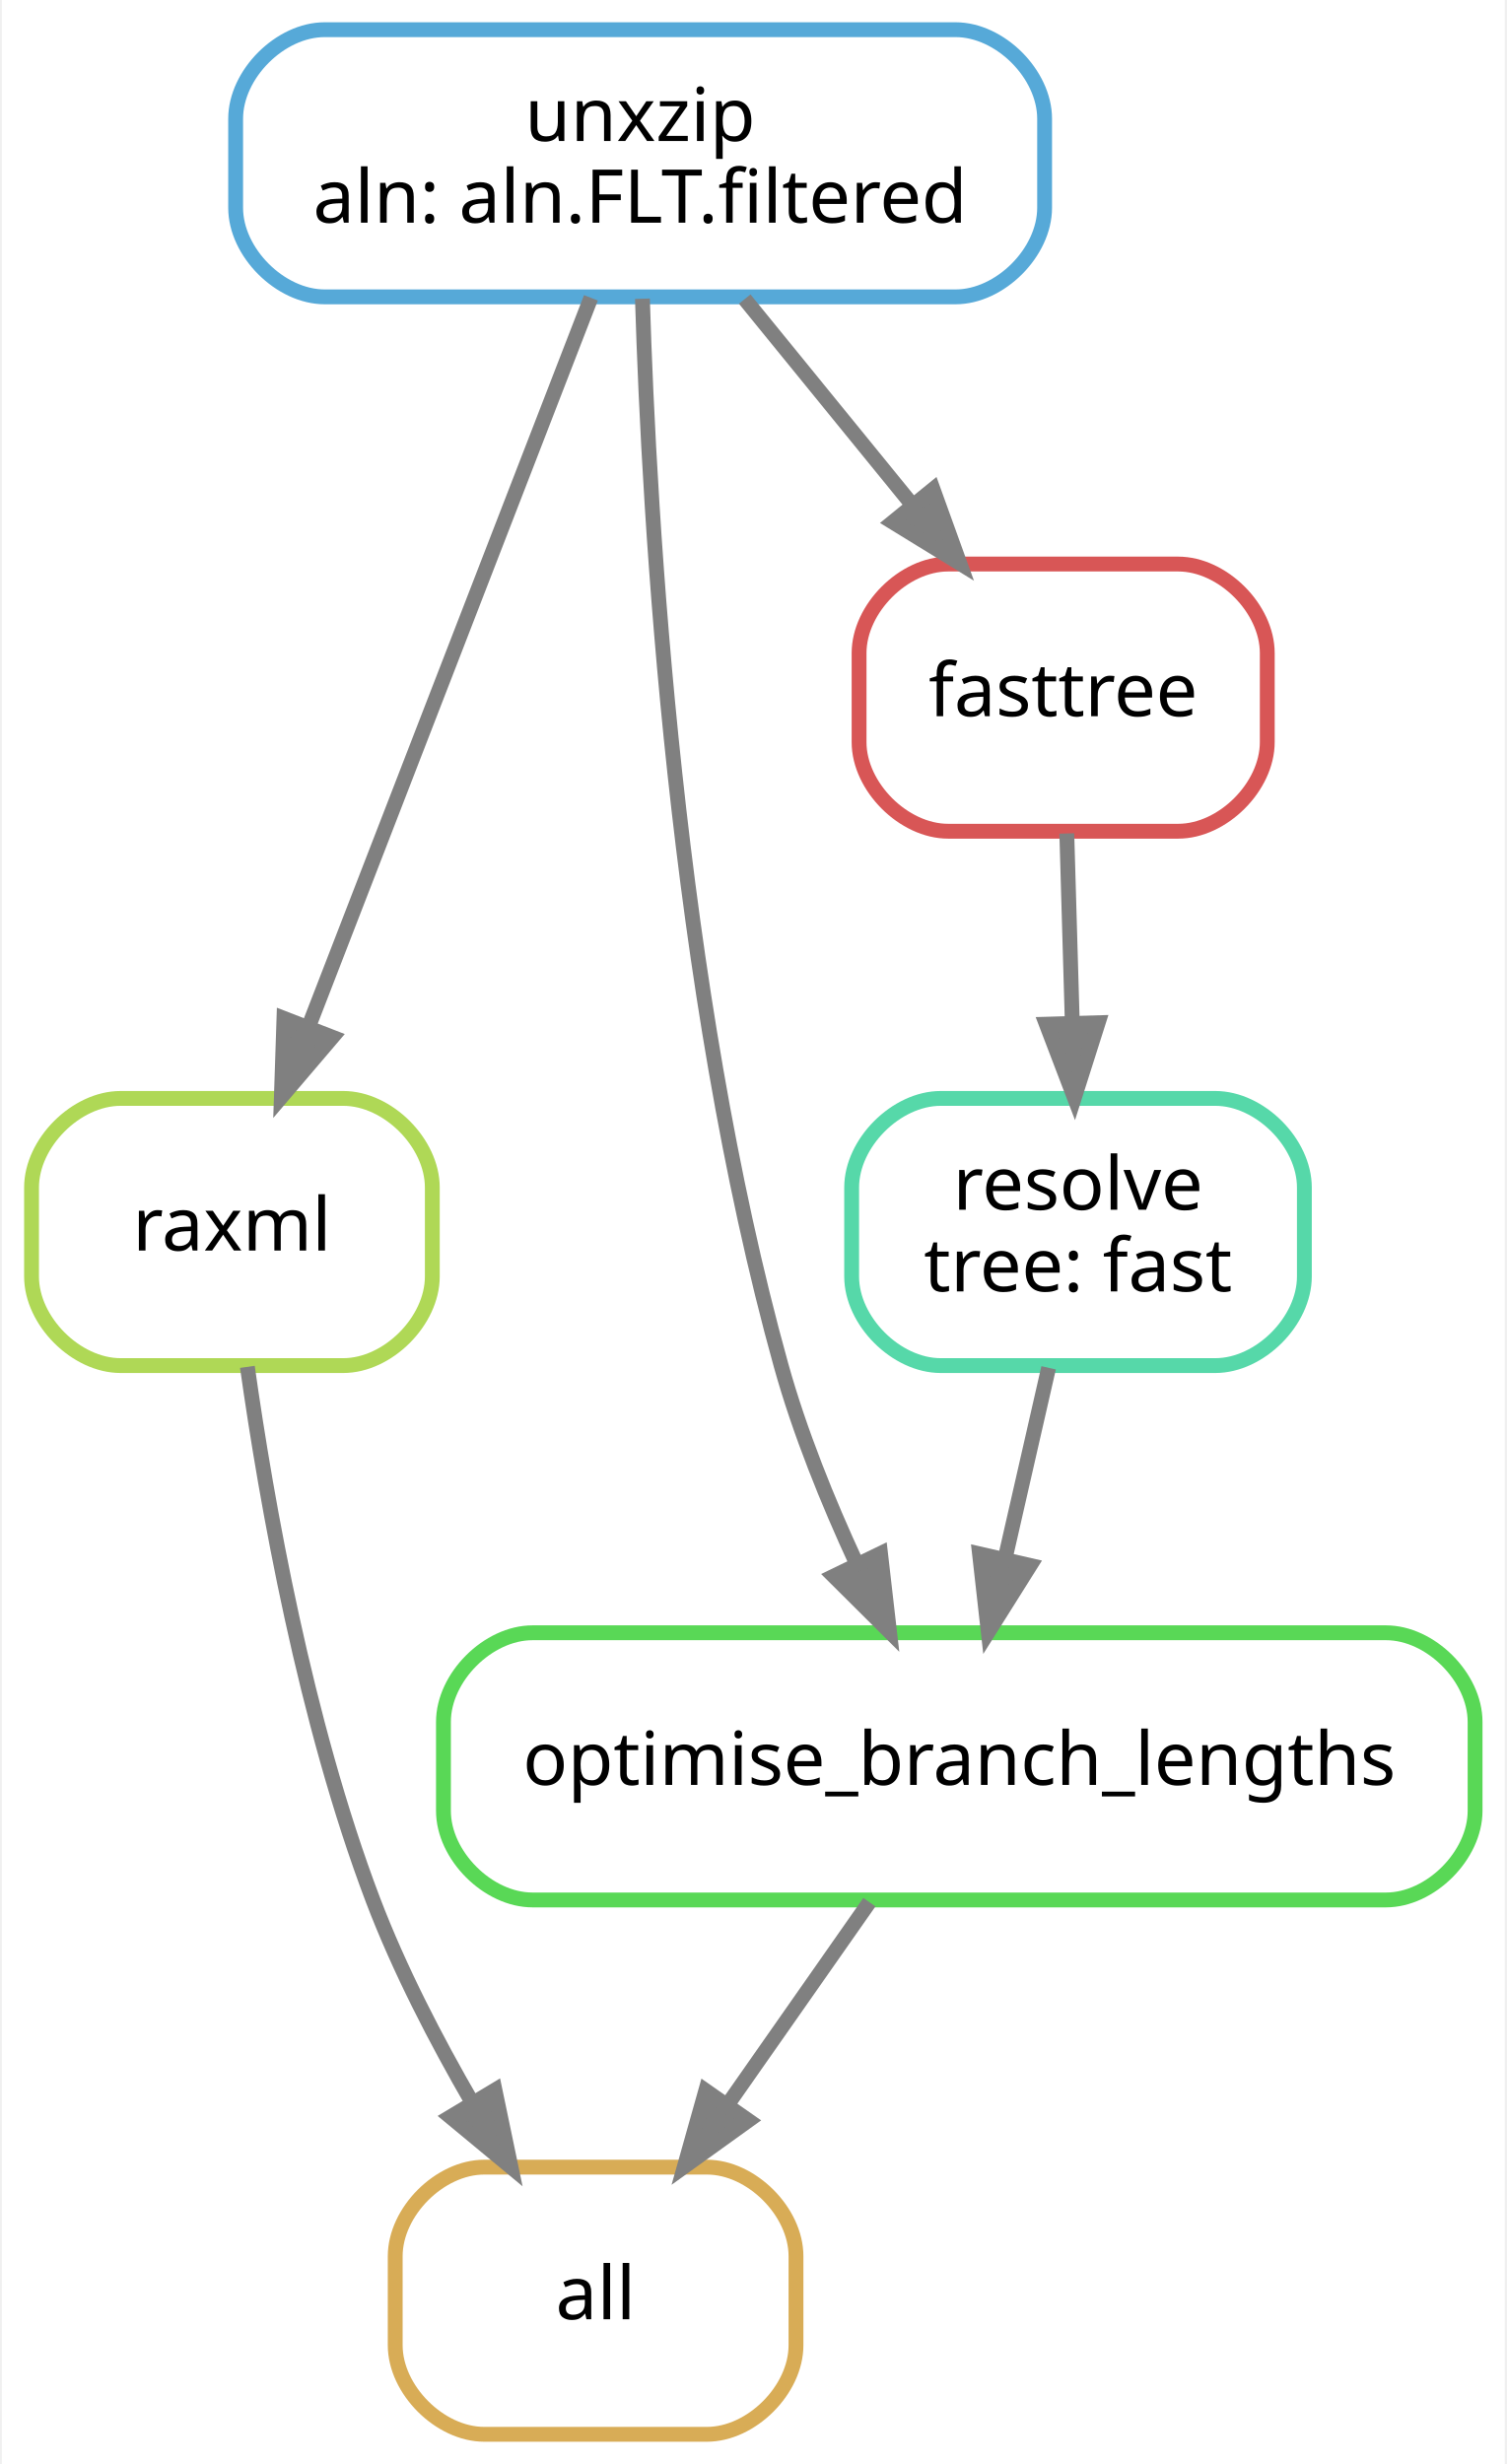
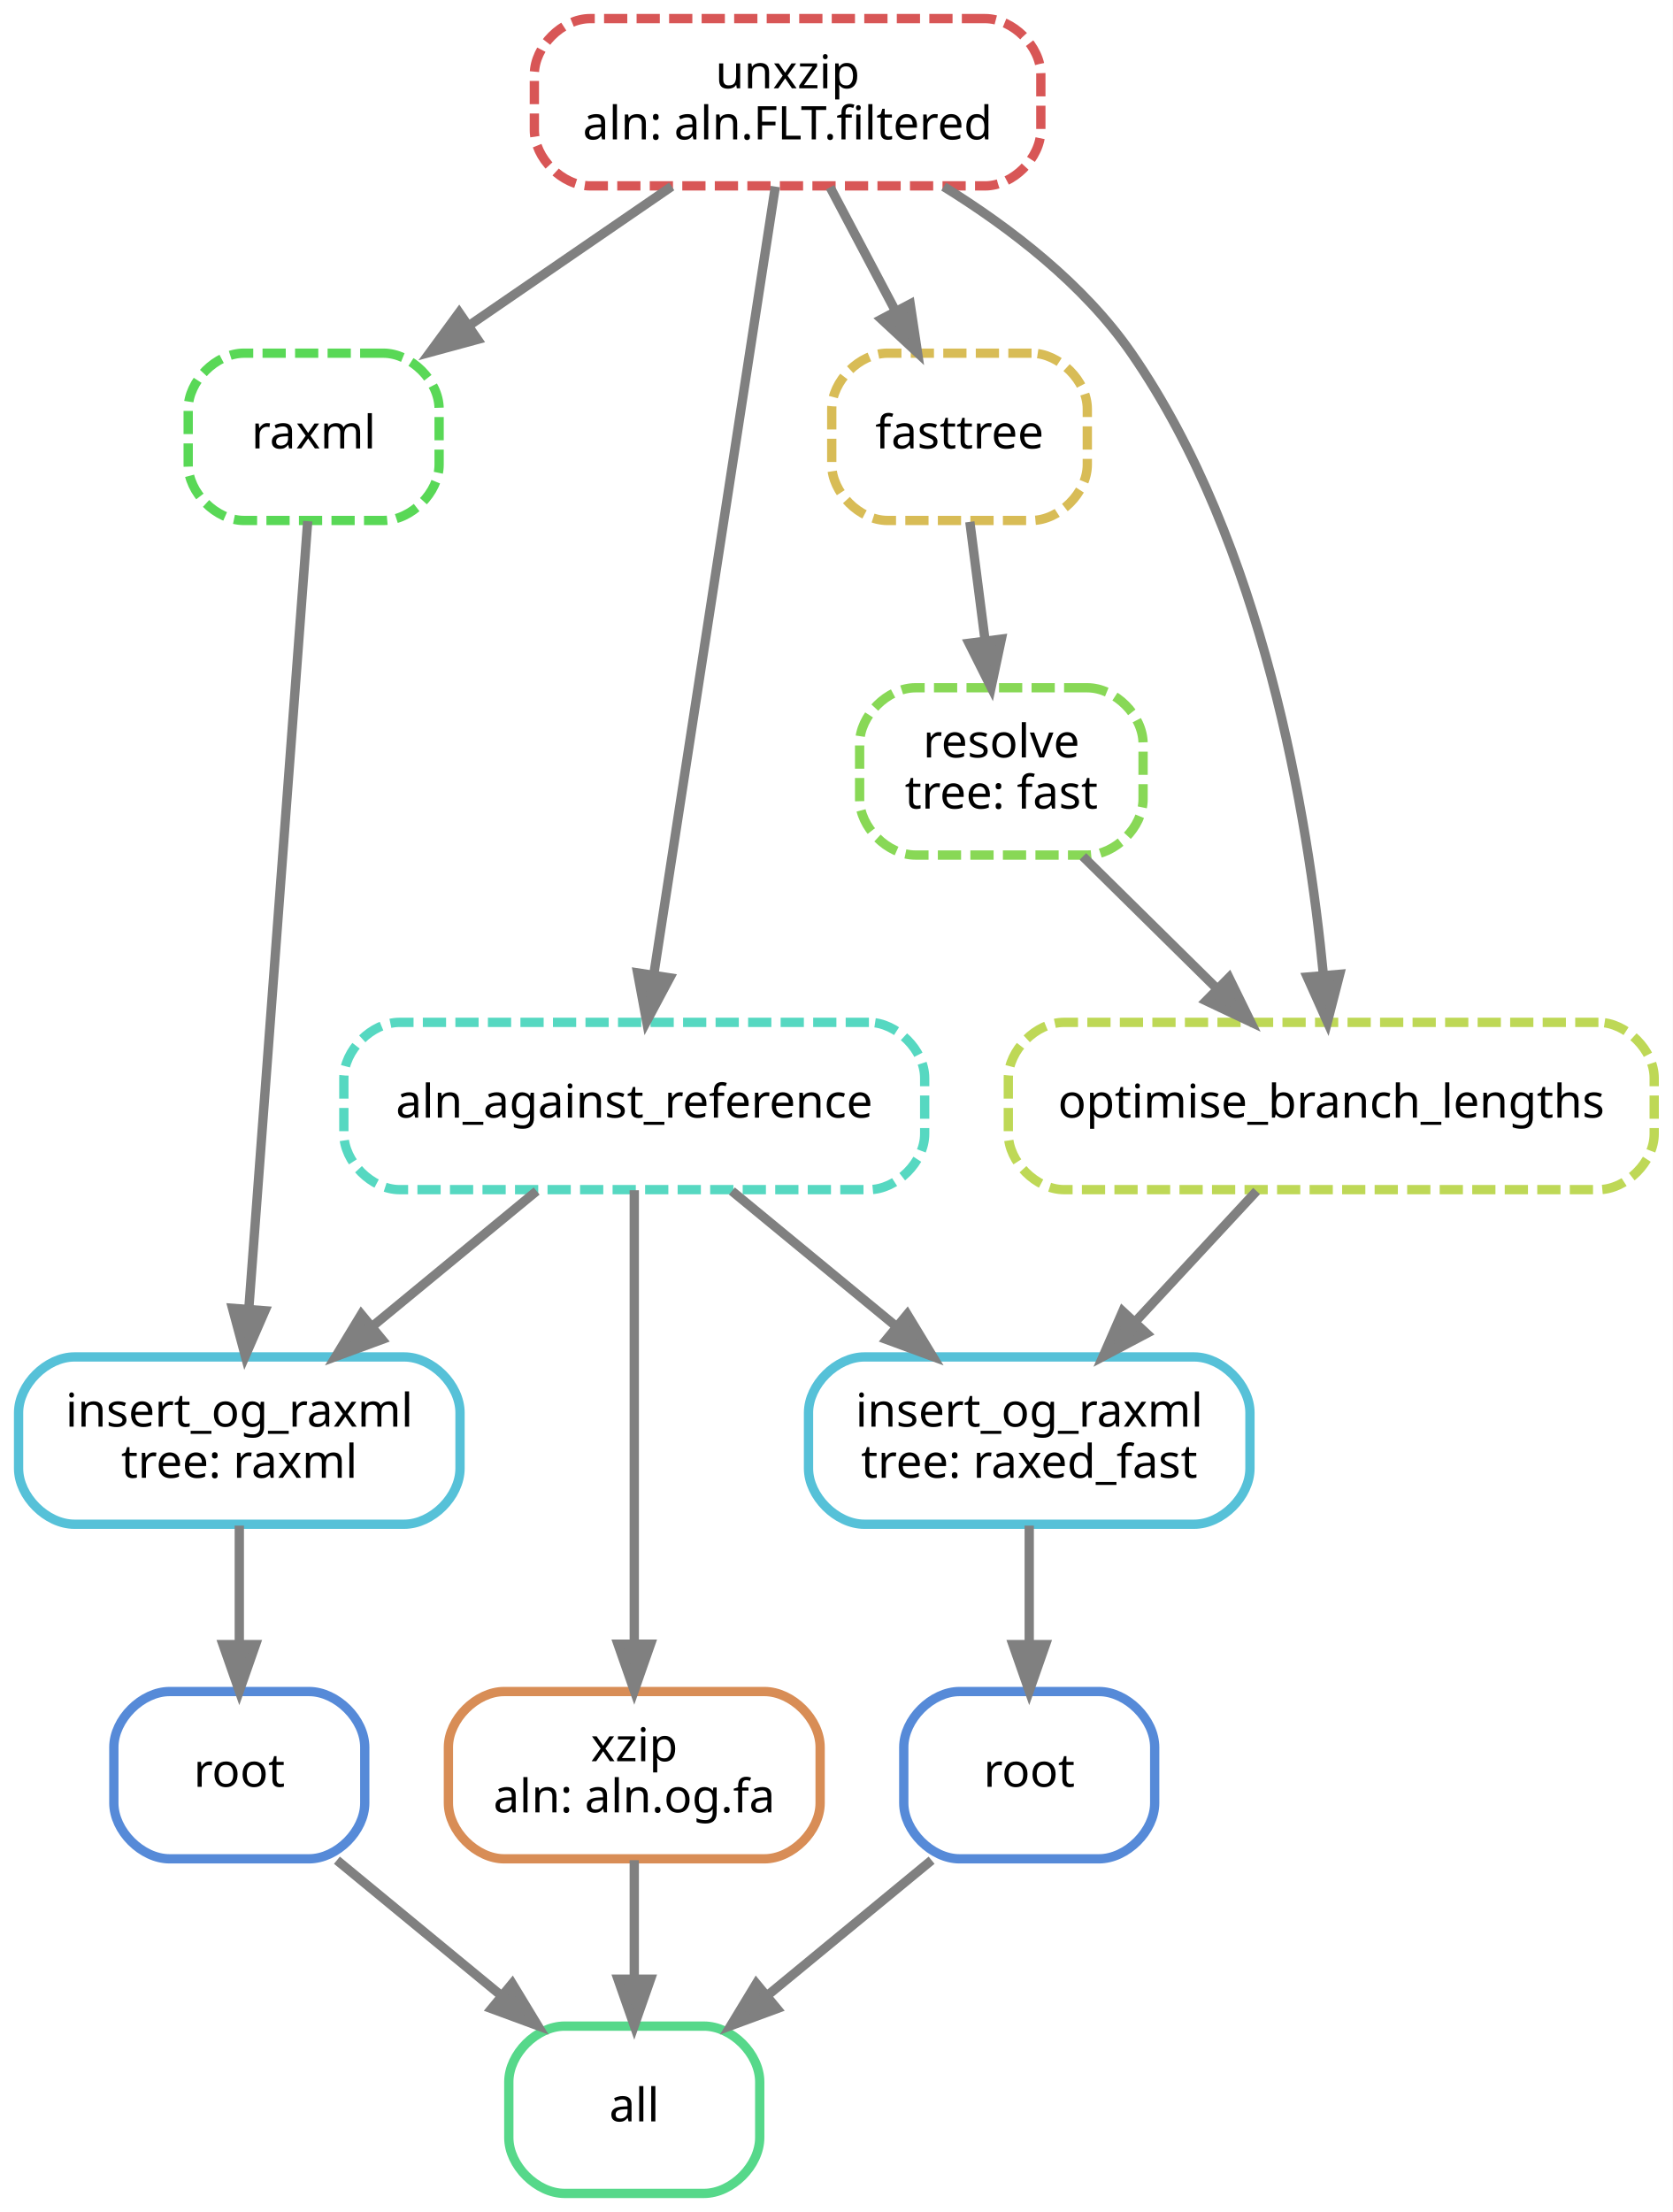
- <svg xmlns="http://www.w3.org/2000/svg" width="203pt" height="332pt" viewBox="0.00 0.00 202.50 332.00">
-   <g id="graph0" class="graph" transform="scale(1 1) rotate(0) translate(4 328)">
-     <polygon fill="white" stroke="transparent" points="-4,4 -4,-328 198.5,-328 198.5,4 -4,4" />
+ <svg xmlns="http://www.w3.org/2000/svg" width="360pt" height="476pt" viewBox="0.00 0.00 360.00 476.00">
+   <g id="graph0" class="graph" transform="scale(1 1) rotate(0) translate(4 472)">
+     <polygon fill="white" stroke="transparent" points="-4,4 -4,-472 356,-472 356,4 -4,4" />
    <g id="node1" class="node">
-       <path fill="none" stroke="#d8ac56" stroke-width="2" d="M91,-36C91,-36 61,-36 61,-36 55,-36 49,-30 49,-24 49,-24 49,-12 49,-12 49,-6 55,0 61,0 61,0 91,0 91,0 97,0 103,-6 103,-12 103,-12 103,-24 103,-24 103,-30 97,-36 91,-36" />
-       <text text-anchor="middle" x="76" y="-15.5" font-family="sans" font-size="10.00">all</text>
+       <path fill="none" stroke="#56d88a" stroke-width="2" d="M147.5,-36C147.5,-36 117.5,-36 117.5,-36 111.5,-36 105.5,-30 105.5,-24 105.5,-24 105.5,-12 105.5,-12 105.5,-6 111.5,0 117.5,0 117.5,0 147.5,0 147.5,0 153.5,0 159.5,-6 159.5,-12 159.5,-12 159.5,-24 159.5,-24 159.5,-30 153.5,-36 147.5,-36" />
+       <text text-anchor="middle" x="132.5" y="-15.5" font-family="sans" font-size="10.00">all</text>
    </g>
    <g id="node2" class="node">
-       <path fill="none" stroke="#afd856" stroke-width="2" d="M42,-180C42,-180 12,-180 12,-180 6,-180 0,-174 0,-168 0,-168 0,-156 0,-156 0,-150 6,-144 12,-144 12,-144 42,-144 42,-144 48,-144 54,-150 54,-156 54,-156 54,-168 54,-168 54,-174 48,-180 42,-180" />
-       <text text-anchor="middle" x="27" y="-159.5" font-family="sans" font-size="10.00">raxml</text>
+       <path fill="none" stroke="#568ad8" stroke-width="2" d="M62.5,-108C62.5,-108 32.5,-108 32.5,-108 26.5,-108 20.5,-102 20.5,-96 20.5,-96 20.5,-84 20.5,-84 20.5,-78 26.5,-72 32.5,-72 32.5,-72 62.5,-72 62.5,-72 68.5,-72 74.5,-78 74.5,-84 74.5,-84 74.5,-96 74.5,-96 74.5,-102 68.5,-108 62.5,-108" />
+       <text text-anchor="middle" x="47.5" y="-87.5" font-family="sans" font-size="10.00">root</text>
    </g>
    <g id="edge1" class="edge">
-       <path fill="none" stroke="grey" stroke-width="2" d="M29.08,-143.83C31.66,-125.58 36.86,-96.08 46,-72 49.53,-62.71 54.51,-53.09 59.4,-44.65" />
-       <polygon fill="grey" stroke="grey" stroke-width="2" points="62.44,-46.38 64.6,-36.01 56.44,-42.77 62.44,-46.38" />
+       <path fill="none" stroke="grey" stroke-width="2" d="M68.51,-71.7C79.22,-62.88 92.39,-52.03 104,-42.47" />
+       <polygon fill="grey" stroke="grey" stroke-width="2" points="106.24,-45.16 111.73,-36.1 101.79,-39.76 106.24,-45.16" />
    </g>
    <g id="node3" class="node">
-       <path fill="none" stroke="#56a9d8" stroke-width="2" d="M124.5,-324C124.5,-324 39.5,-324 39.5,-324 33.5,-324 27.5,-318 27.5,-312 27.5,-312 27.5,-300 27.5,-300 27.5,-294 33.5,-288 39.5,-288 39.5,-288 124.5,-288 124.5,-288 130.5,-288 136.5,-294 136.5,-300 136.5,-300 136.5,-312 136.5,-312 136.5,-318 130.5,-324 124.5,-324" />
-       <text text-anchor="middle" x="82" y="-309" font-family="sans" font-size="10.00">unxzip</text>
-       <text text-anchor="middle" x="82" y="-298" font-family="sans" font-size="10.00">aln: aln.FLT.filtered</text>
+       <path fill="none" stroke="#56c1d8" stroke-width="2" d="M83,-180C83,-180 12,-180 12,-180 6,-180 0,-174 0,-168 0,-168 0,-156 0,-156 0,-150 6,-144 12,-144 12,-144 83,-144 83,-144 89,-144 95,-150 95,-156 95,-156 95,-168 95,-168 95,-174 89,-180 83,-180" />
+       <text text-anchor="middle" x="47.5" y="-165" font-family="sans" font-size="10.00">insert_og_raxml</text>
+       <text text-anchor="middle" x="47.5" y="-154" font-family="sans" font-size="10.00">tree: raxml</text>
+     </g>
+     <g id="edge4" class="edge">
+       <path fill="none" stroke="grey" stroke-width="2" d="M47.5,-143.7C47.5,-135.98 47.5,-126.71 47.5,-118.11" />
+       <polygon fill="grey" stroke="grey" stroke-width="2" points="51,-118.1 47.5,-108.1 44,-118.1 51,-118.1" />
+     </g>
+     <g id="node4" class="node">
+       <path fill="none" stroke="#56d8c1" stroke-width="2" stroke-dasharray="5,2" d="M183,-252C183,-252 82,-252 82,-252 76,-252 70,-246 70,-240 70,-240 70,-228 70,-228 70,-222 76,-216 82,-216 82,-216 183,-216 183,-216 189,-216 195,-222 195,-228 195,-228 195,-240 195,-240 195,-246 189,-252 183,-252" />
+       <text text-anchor="middle" x="132.5" y="-231.5" font-family="sans" font-size="10.00">aln_against_reference</text>
+     </g>
+     <g id="edge5" class="edge">
+       <path fill="none" stroke="grey" stroke-width="2" d="M111.49,-215.7C100.78,-206.88 87.61,-196.03 76,-186.47" />
+       <polygon fill="grey" stroke="grey" stroke-width="2" points="78.21,-183.76 68.27,-180.1 73.76,-189.16 78.21,-183.76" />
+     </g>
+     <g id="node9" class="node">
+       <path fill="none" stroke="#56c1d8" stroke-width="2" d="M253,-180C253,-180 182,-180 182,-180 176,-180 170,-174 170,-168 170,-168 170,-156 170,-156 170,-150 176,-144 182,-144 182,-144 253,-144 253,-144 259,-144 265,-150 265,-156 265,-156 265,-168 265,-168 265,-174 259,-180 253,-180" />
+       <text text-anchor="middle" x="217.5" y="-165" font-family="sans" font-size="10.00">insert_og_raxml</text>
+       <text text-anchor="middle" x="217.5" y="-154" font-family="sans" font-size="10.00">tree: raxed_fast</text>
+     </g>
+     <g id="edge11" class="edge">
+       <path fill="none" stroke="grey" stroke-width="2" d="M153.51,-215.7C164.22,-206.88 177.39,-196.03 189,-186.47" />
+       <polygon fill="grey" stroke="grey" stroke-width="2" points="191.24,-189.16 196.73,-180.1 186.79,-183.76 191.24,-189.16" />
+     </g>
+     <g id="node12" class="node">
+       <path fill="none" stroke="#d88d56" stroke-width="2" d="M160.5,-108C160.5,-108 104.5,-108 104.5,-108 98.5,-108 92.5,-102 92.5,-96 92.5,-96 92.5,-84 92.5,-84 92.5,-78 98.5,-72 104.5,-72 104.5,-72 160.5,-72 160.5,-72 166.5,-72 172.5,-78 172.5,-84 172.5,-84 172.5,-96 172.5,-96 172.5,-102 166.5,-108 160.5,-108" />
+       <text text-anchor="middle" x="132.5" y="-93" font-family="sans" font-size="10.00">xzip</text>
+       <text text-anchor="middle" x="132.5" y="-82" font-family="sans" font-size="10.00">aln: aln.og.fa</text>
+     </g>
+     <g id="edge16" class="edge">
+       <path fill="none" stroke="grey" stroke-width="2" d="M132.5,-215.87C132.5,-191.67 132.5,-147.21 132.5,-118.39" />
+       <polygon fill="grey" stroke="grey" stroke-width="2" points="136,-118.19 132.5,-108.19 129,-118.19 136,-118.19" />
+     </g>
+     <g id="node5" class="node">
+       <path fill="none" stroke="#d85656" stroke-width="2" stroke-dasharray="5,2" d="M208,-468C208,-468 123,-468 123,-468 117,-468 111,-462 111,-456 111,-456 111,-444 111,-444 111,-438 117,-432 123,-432 123,-432 208,-432 208,-432 214,-432 220,-438 220,-444 220,-444 220,-456 220,-456 220,-462 214,-468 208,-468" />
+       <text text-anchor="middle" x="165.5" y="-453" font-family="sans" font-size="10.00">unxzip</text>
+       <text text-anchor="middle" x="165.5" y="-442" font-family="sans" font-size="10.00">aln: aln.FLT.filtered</text>
+     </g>
+     <g id="edge7" class="edge">
+       <path fill="none" stroke="grey" stroke-width="2" d="M162.86,-431.85C157.15,-394.83 143.63,-307.18 136.72,-262.39" />
+       <polygon fill="grey" stroke="grey" stroke-width="2" points="140.14,-261.58 135.16,-252.23 133.22,-262.65 140.14,-261.58" />
+     </g>
+     <g id="node6" class="node">
+       <path fill="none" stroke="#59d856" stroke-width="2" stroke-dasharray="5,2" d="M78.5,-396C78.5,-396 48.5,-396 48.5,-396 42.5,-396 36.5,-390 36.5,-384 36.5,-384 36.5,-372 36.5,-372 36.5,-366 42.5,-360 48.5,-360 48.5,-360 78.5,-360 78.5,-360 84.5,-360 90.5,-366 90.5,-372 90.5,-372 90.5,-384 90.5,-384 90.5,-390 84.5,-396 78.5,-396" />
+       <text text-anchor="middle" x="63.5" y="-375.5" font-family="sans" font-size="10.00">raxml</text>
+     </g>
+     <g id="edge8" class="edge">
+       <path fill="none" stroke="grey" stroke-width="2" d="M140.55,-431.88C127.46,-422.89 111.24,-411.76 97.06,-402.03" />
+       <polygon fill="grey" stroke="grey" stroke-width="2" points="98.77,-398.96 88.55,-396.19 94.81,-404.73 98.77,-398.96" />
+     </g>
+     <g id="node8" class="node">
+       <path fill="none" stroke="#d8bc56" stroke-width="2" stroke-dasharray="5,2" d="M218,-396C218,-396 187,-396 187,-396 181,-396 175,-390 175,-384 175,-384 175,-372 175,-372 175,-366 181,-360 187,-360 187,-360 218,-360 218,-360 224,-360 230,-366 230,-372 230,-372 230,-384 230,-384 230,-390 224,-396 218,-396" />
+       <text text-anchor="middle" x="202.5" y="-375.5" font-family="sans" font-size="10.00">fasttree</text>
+     </g>
+     <g id="edge10" class="edge">
+       <path fill="none" stroke="grey" stroke-width="2" d="M174.65,-431.7C178.9,-423.64 184.06,-413.89 188.77,-404.98" />
+       <polygon fill="grey" stroke="grey" stroke-width="2" points="191.88,-406.58 193.46,-396.1 185.69,-403.31 191.88,-406.58" />
+     </g>
+     <g id="node10" class="node">
+       <path fill="none" stroke="#bed856" stroke-width="2" stroke-dasharray="5,2" d="M340,-252C340,-252 225,-252 225,-252 219,-252 213,-246 213,-240 213,-240 213,-228 213,-228 213,-222 219,-216 225,-216 225,-216 340,-216 340,-216 346,-216 352,-222 352,-228 352,-228 352,-240 352,-240 352,-246 346,-252 340,-252" />
+       <text text-anchor="middle" x="282.5" y="-231.5" font-family="sans" font-size="10.00">optimise_branch_lengths</text>
+     </g>
+     <g id="edge13" class="edge">
+       <path fill="none" stroke="grey" stroke-width="2" d="M199.09,-431.85C213.46,-422.95 229.25,-410.82 239.5,-396 267.86,-354.99 277.53,-296.23 280.81,-262.2" />
+       <polygon fill="grey" stroke="grey" stroke-width="2" points="284.31,-262.34 281.67,-252.08 277.34,-261.75 284.31,-262.34" />
+     </g>
+     <g id="edge6" class="edge">
+       <path fill="none" stroke="grey" stroke-width="2" d="M62.22,-359.85C59.45,-322.83 52.9,-235.18 49.55,-190.39" />
+       <polygon fill="grey" stroke="grey" stroke-width="2" points="53.02,-189.94 48.79,-180.23 46.04,-190.47 53.02,-189.94" />
+     </g>
+     <g id="node7" class="node">
+       <path fill="none" stroke="#568ad8" stroke-width="2" d="M232.5,-108C232.5,-108 202.5,-108 202.5,-108 196.5,-108 190.5,-102 190.5,-96 190.5,-96 190.5,-84 190.5,-84 190.5,-78 196.5,-72 202.5,-72 202.5,-72 232.5,-72 232.5,-72 238.5,-72 244.5,-78 244.5,-84 244.5,-84 244.5,-96 244.5,-96 244.5,-102 238.5,-108 232.5,-108" />
+       <text text-anchor="middle" x="217.5" y="-87.5" font-family="sans" font-size="10.00">root</text>
+     </g>
+     <g id="edge2" class="edge">
+       <path fill="none" stroke="grey" stroke-width="2" d="M196.49,-71.7C185.78,-62.88 172.61,-52.03 161,-42.47" />
+       <polygon fill="grey" stroke="grey" stroke-width="2" points="163.21,-39.76 153.27,-36.1 158.76,-45.16 163.21,-39.76" />
+     </g>
+     <g id="node11" class="node">
+       <path fill="none" stroke="#88d856" stroke-width="2" stroke-dasharray="5,2" d="M230,-324C230,-324 193,-324 193,-324 187,-324 181,-318 181,-312 181,-312 181,-300 181,-300 181,-294 187,-288 193,-288 193,-288 230,-288 230,-288 236,-288 242,-294 242,-300 242,-300 242,-312 242,-312 242,-318 236,-324 230,-324" />
+       <text text-anchor="middle" x="211.5" y="-309" font-family="sans" font-size="10.00">resolve</text>
+       <text text-anchor="middle" x="211.5" y="-298" font-family="sans" font-size="10.00">tree: fast</text>
+     </g>
+     <g id="edge15" class="edge">
+       <path fill="none" stroke="grey" stroke-width="2" d="M204.72,-359.7C205.72,-351.98 206.91,-342.71 208.01,-334.11" />
+       <polygon fill="grey" stroke="grey" stroke-width="2" points="211.5,-334.47 209.3,-324.1 204.55,-333.58 211.5,-334.47" />
+     </g>
+     <g id="edge9" class="edge">
+       <path fill="none" stroke="grey" stroke-width="2" d="M217.5,-143.7C217.5,-135.98 217.5,-126.71 217.5,-118.11" />
+       <polygon fill="grey" stroke="grey" stroke-width="2" points="221,-118.1 217.5,-108.1 214,-118.1 221,-118.1" />
+     </g>
+     <g id="edge12" class="edge">
+       <path fill="none" stroke="grey" stroke-width="2" d="M266.43,-215.7C258.56,-207.22 248.94,-196.86 240.33,-187.58" />
+       <polygon fill="grey" stroke="grey" stroke-width="2" points="242.75,-185.05 233.38,-180.1 237.62,-189.81 242.75,-185.05" />
+     </g>
+     <g id="edge14" class="edge">
+       <path fill="none" stroke="grey" stroke-width="2" d="M229.05,-287.7C237.73,-279.14 248.36,-268.66 257.85,-259.3" />
+       <polygon fill="grey" stroke="grey" stroke-width="2" points="260.49,-261.62 265.15,-252.1 255.57,-256.63 260.49,-261.62" />
    </g>
    <g id="edge3" class="edge">
-       <path fill="none" stroke="grey" stroke-width="2" d="M75.37,-287.87C65.91,-263.46 48.47,-218.43 37.32,-189.64" />
-       <polygon fill="grey" stroke="grey" stroke-width="2" points="40.53,-188.25 33.66,-180.19 34.01,-190.78 40.53,-188.25" />
-     </g>
-     <g id="node4" class="node">
-       <path fill="none" stroke="#59d856" stroke-width="2" d="M182.5,-108C182.5,-108 67.5,-108 67.5,-108 61.5,-108 55.5,-102 55.5,-96 55.5,-96 55.5,-84 55.5,-84 55.5,-78 61.5,-72 67.5,-72 67.5,-72 182.5,-72 182.5,-72 188.5,-72 194.5,-78 194.5,-84 194.5,-84 194.5,-96 194.5,-96 194.5,-102 188.5,-108 182.5,-108" />
-       <text text-anchor="middle" x="125" y="-87.5" font-family="sans" font-size="10.00">optimise_branch_lengths</text>
-     </g>
-     <g id="edge4" class="edge">
-       <path fill="none" stroke="grey" stroke-width="2" d="M82.31,-287.75C83.22,-257.91 86.82,-194.98 101,-144 103.49,-135.05 107.29,-125.68 111.14,-117.36" />
-       <polygon fill="grey" stroke="grey" stroke-width="2" points="114.39,-118.68 115.6,-108.16 108.09,-115.63 114.39,-118.68" />
-     </g>
-     <g id="node6" class="node">
-       <path fill="none" stroke="#d85656" stroke-width="2" d="M154.5,-252C154.5,-252 123.5,-252 123.5,-252 117.5,-252 111.5,-246 111.5,-240 111.5,-240 111.5,-228 111.5,-228 111.5,-222 117.5,-216 123.5,-216 123.5,-216 154.5,-216 154.5,-216 160.5,-216 166.5,-222 166.5,-228 166.5,-228 166.5,-240 166.5,-240 166.5,-246 160.5,-252 154.5,-252" />
-       <text text-anchor="middle" x="139" y="-231.5" font-family="sans" font-size="10.00">fasttree</text>
-     </g>
-     <g id="edge7" class="edge">
-       <path fill="none" stroke="grey" stroke-width="2" d="M96.09,-287.7C102.92,-279.3 111.26,-269.07 118.76,-259.86" />
-       <polygon fill="grey" stroke="grey" stroke-width="2" points="121.47,-262.07 125.07,-252.1 116.04,-257.65 121.47,-262.07" />
-     </g>
-     <g id="edge2" class="edge">
-       <path fill="none" stroke="grey" stroke-width="2" d="M112.89,-71.7C107.13,-63.47 100.14,-53.48 93.79,-44.42" />
-       <polygon fill="grey" stroke="grey" stroke-width="2" points="96.58,-42.29 87.97,-36.1 90.84,-46.3 96.58,-42.29" />
-     </g>
-     <g id="node5" class="node">
-       <path fill="none" stroke="#56d8a9" stroke-width="2" d="M159.5,-180C159.5,-180 122.5,-180 122.5,-180 116.5,-180 110.5,-174 110.5,-168 110.5,-168 110.5,-156 110.5,-156 110.5,-150 116.5,-144 122.5,-144 122.5,-144 159.5,-144 159.5,-144 165.5,-144 171.5,-150 171.5,-156 171.5,-156 171.5,-168 171.5,-168 171.5,-174 165.5,-180 159.5,-180" />
-       <text text-anchor="middle" x="141" y="-165" font-family="sans" font-size="10.00">resolve</text>
-       <text text-anchor="middle" x="141" y="-154" font-family="sans" font-size="10.00">tree: fast</text>
-     </g>
-     <g id="edge5" class="edge">
-       <path fill="none" stroke="grey" stroke-width="2" d="M137.04,-143.7C135.28,-135.98 133.16,-126.71 131.2,-118.11" />
-       <polygon fill="grey" stroke="grey" stroke-width="2" points="134.55,-117.07 128.91,-108.1 127.73,-118.63 134.55,-117.07" />
-     </g>
-     <g id="edge6" class="edge">
-       <path fill="none" stroke="grey" stroke-width="2" d="M139.49,-215.7C139.71,-207.98 139.98,-198.71 140.23,-190.11" />
-       <polygon fill="grey" stroke="grey" stroke-width="2" points="143.72,-190.2 140.51,-180.1 136.73,-190 143.72,-190.2" />
+       <path fill="none" stroke="grey" stroke-width="2" d="M132.5,-71.7C132.5,-63.98 132.5,-54.71 132.5,-46.11" />
+       <polygon fill="grey" stroke="grey" stroke-width="2" points="136,-46.1 132.5,-36.1 129,-46.1 136,-46.1" />
    </g>
  </g>
</svg>
